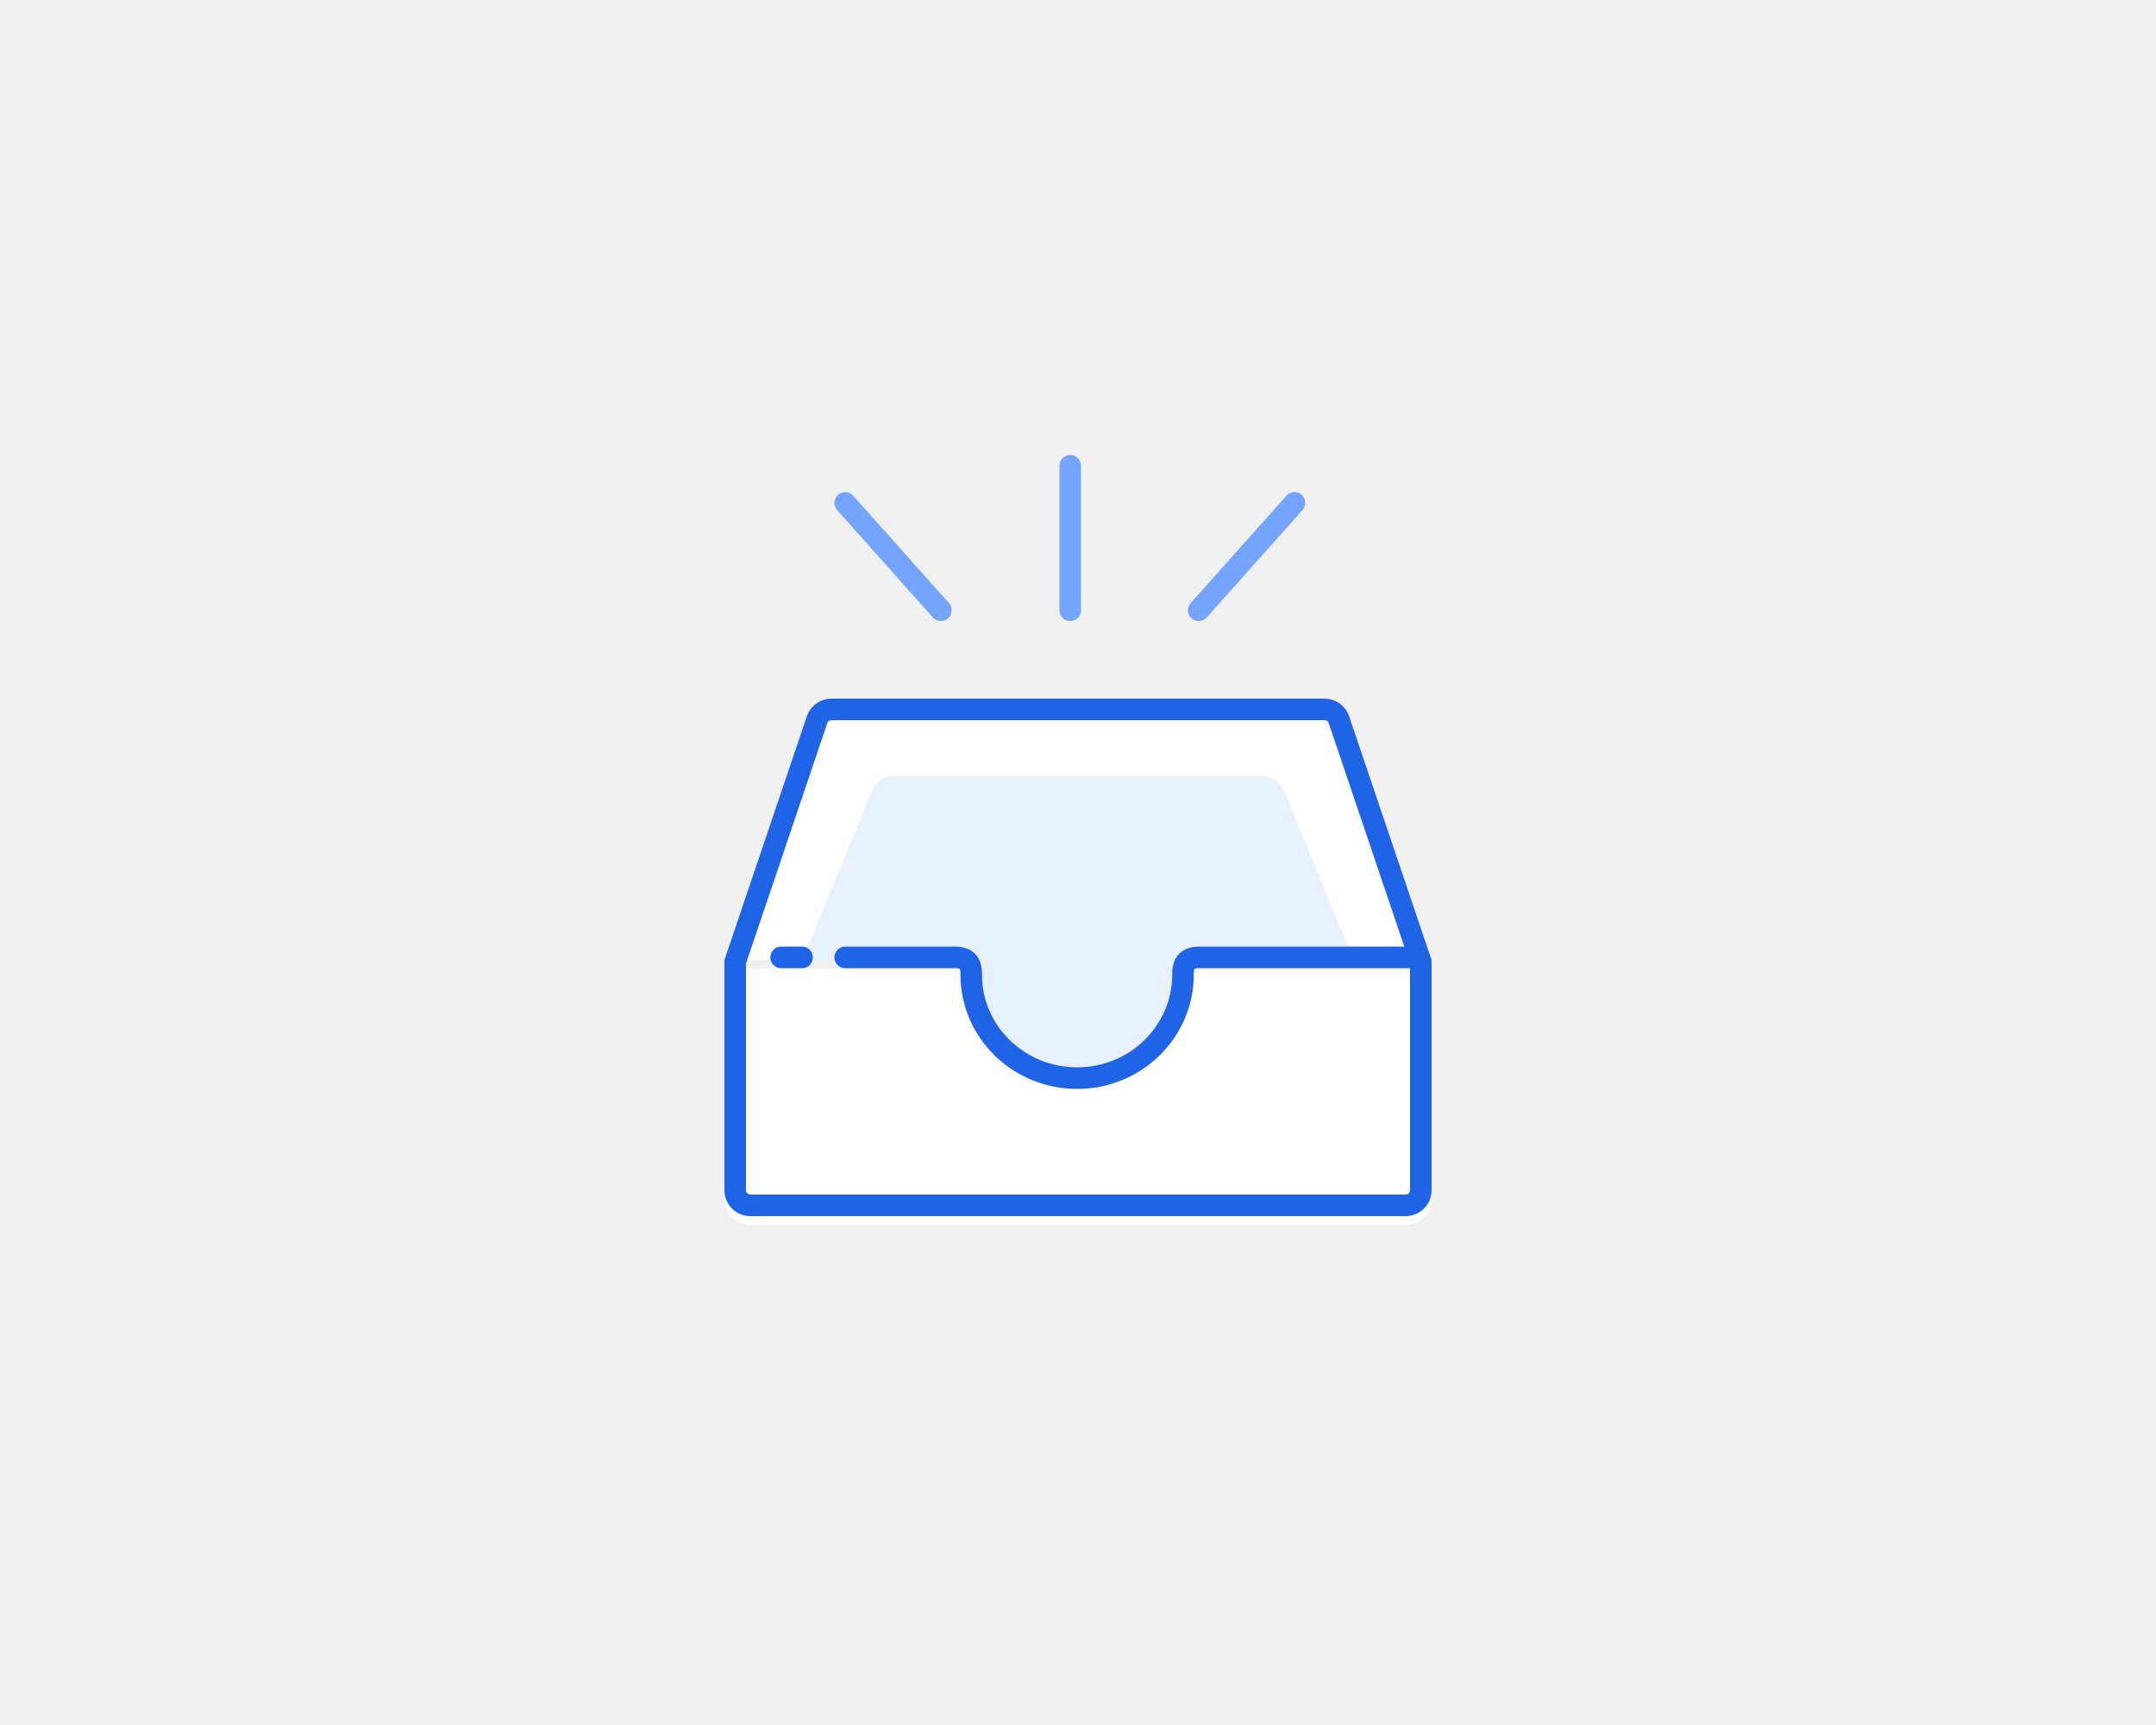
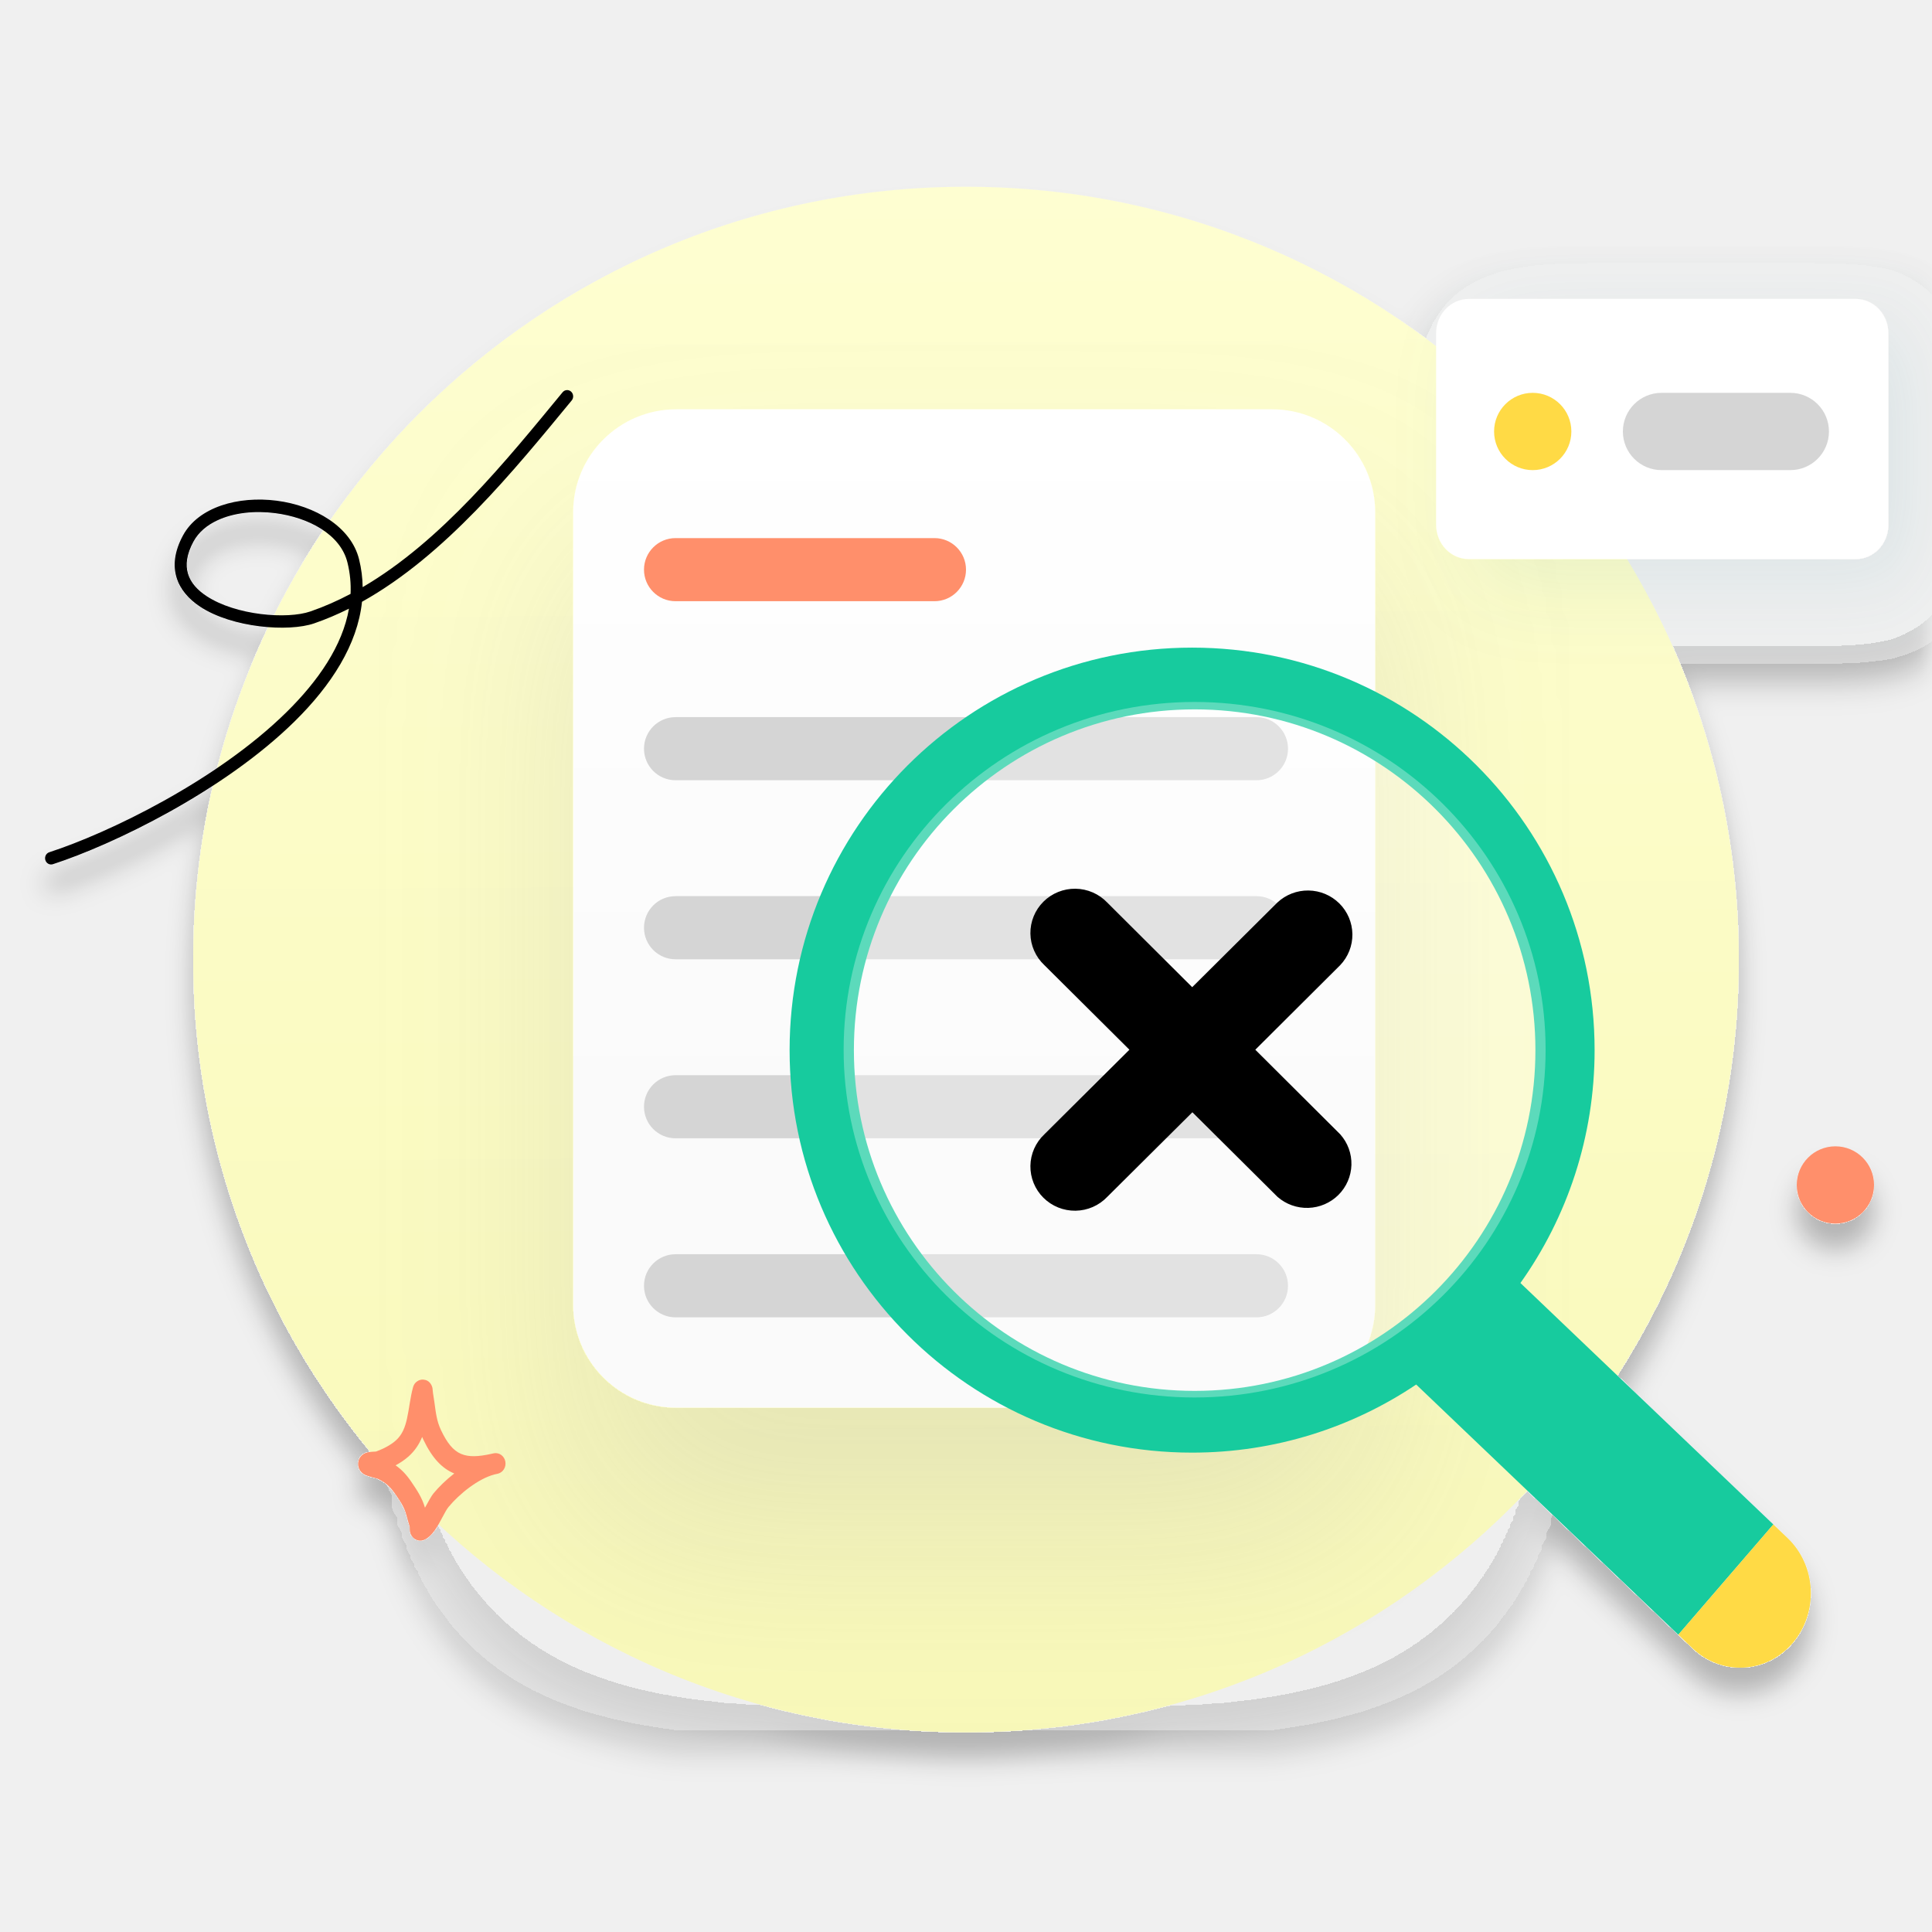
- <svg xmlns="http://www.w3.org/2000/svg" width="250" height="200" viewBox="0 0 250 200" fill="none">
-   <rect width="250" height="200" fill="{theme.palette.background.paper}" />
-   <path fill-rule="evenodd" clip-rule="evenodd" d="M63 134H154C154.515 134 155.017 133.944 155.5 133.839C155.983 133.944 156.485 134 157 134H209C212.866 134 216 130.866 216 127C216 123.134 212.866 120 209 120H203C199.134 120 196 116.866 196 113C196 109.134 199.134 106 203 106H222C225.866 106 229 102.866 229 99C229 95.134 225.866 92 222 92H200C203.866 92 207 88.866 207 85C207 81.134 203.866 78 200 78H136C139.866 78 143 74.866 143 71C143 67.134 139.866 64 136 64H79C75.134 64 72 67.134 72 71C72 74.866 75.134 78 79 78H39C35.134 78 32 81.134 32 85C32 88.866 35.134 92 39 92H64C67.866 92 71 95.134 71 99C71 102.866 67.866 106 64 106H24C20.134 106 17 109.134 17 113C17 116.866 20.134 120 24 120H63C59.134 120 56 123.134 56 127C56 130.866 59.134 134 63 134ZM226 134C229.866 134 233 130.866 233 127C233 123.134 229.866 120 226 120C222.134 120 219 123.134 219 127C219 130.866 222.134 134 226 134Z" fill="{theme.palette.background.paper}" />
-   <path fill-rule="evenodd" clip-rule="evenodd" d="M113.119 112.307C113.04 112.86 113 113.425 113 114C113 120.627 118.373 126 125 126C131.627 126 137 120.627 137 114C137 113.425 136.96 112.86 136.881 112.307H166V139C166 140.657 164.657 142 163 142H87C85.343 142 84 140.657 84 139V112.307H113.119Z" fill="white" />
-   <path fill-rule="evenodd" clip-rule="evenodd" d="M138 112C138 119.18 132.18 125 125 125C117.82 125 112 119.18 112 112C112 111.767 112.006 111.536 112.018 111.307H84L93.56 83.039C93.973 81.82 95.116 81 96.402 81H153.598C154.884 81 156.027 81.82 156.44 83.039L166 111.307H137.982C137.994 111.536 138 111.767 138 112Z" fill="white" />
-   <path fill-rule="evenodd" clip-rule="evenodd" d="M136.098 112.955C136.098 118.502 131.129 124 125 124C118.871 124 113.902 118.502 113.902 112.955C113.902 112.775 113.908 111.596 113.918 111.419H93L101.161 91.576C101.513 90.634 102.489 90 103.587 90H146.413C147.511 90 148.487 90.634 148.839 91.576L157 111.419H136.082C136.092 111.596 136.098 112.775 136.098 112.955Z" fill="#E8F0FE" />
-   <path fill-rule="evenodd" clip-rule="evenodd" d="M85.25 111.512V138C85.25 138.966 86.034 139.75 87 139.75H163C163.966 139.75 164.75 138.966 164.75 138V111.512L155.255 83.439C155.015 82.728 154.348 82.25 153.598 82.25H96.402C95.652 82.25 94.985 82.728 94.745 83.439L85.25 111.512Z" stroke="#1F64E7" stroke-width="2.5" />
-   <path d="M98 111C101.937 111 106.185 111 110.745 111C112.621 111 112.621 112.319 112.621 113C112.621 119.627 118.117 125 124.897 125C131.677 125 137.173 119.627 137.173 113C137.173 112.319 137.173 111 139.05 111H164M90.574 111H93H90.574Z" stroke="#1F64E7" stroke-width="2.5" stroke-linecap="round" stroke-linejoin="round" />
-   <path d="M150.1 58.303L139 70.756M124.1 54V70.756V54ZM98 58.303L109.1 70.756L98 58.303Z" stroke="#75A4FE" stroke-width="2.5" stroke-linecap="round" stroke-linejoin="round" />
+ <svg xmlns="http://www.w3.org/2000/svg" width="300" height="300" viewBox="0 0 300 300" fill="none">
+   <g clip-path="url(#clip0_2413_1040)" filter="url(#filter0_d_2413_1040)">
+     <path d="M150 269C216.274 269 270 215.274 270 149C270 82.726 216.274 29 150 29C83.726 29 30 82.726 30 149C30 215.274 83.726 269 150 269Z" fill="url(#paint0_linear_2413_1040)" />
+     <g filter="url(#filter1_d_2413_1040)">
+       <rect x="89" y="63.556" width="124.537" height="155.029" rx="16" fill="url(#paint1_linear_2413_1040)" />
+     </g>
+     <rect x="100" y="83.556" width="50" height="9.8" rx="4.9" fill="#FF8F6B" />
+     <rect x="100" y="111.356" width="100" height="9.8" rx="4.9" fill="#D5D5D5" />
+     <rect x="100" y="139.156" width="100" height="9.8" rx="4.9" fill="#D5D5D5" />
+     <rect x="100" y="166.956" width="100" height="9.8" rx="4.9" fill="#D5D5D5" />
+     <rect x="100" y="194.756" width="100" height="9.8" rx="4.9" fill="#D5D5D5" />
+     <g filter="url(#filter2_d_2413_1040)">
+       <path d="M288.15 46.424H228.069C225.27 46.424 223 48.812 223 51.759V81.478C223 84.424 225.27 86.813 228.069 86.813H288.15C290.95 86.813 293.219 84.424 293.219 81.478V51.759C293.219 48.812 290.95 46.424 288.15 46.424Z" fill="white" />
+     </g>
+     <path d="M238 73C241.314 73 244 70.314 244 67C244 63.686 241.314 61 238 61C234.686 61 232 63.686 232 67C232 70.314 234.686 73 238 73Z" fill="#FFDA45" />
+     <rect x="252" y="61" width="32" height="12" rx="6" fill="#D5D5D5" />
+     <path fill-rule="evenodd" clip-rule="evenodd" d="M185.109 225.563C197.989 225.563 209.959 221.667 219.905 214.99L260.604 253.841L275.365 236.716L236.091 199.226C243.345 189.018 247.609 176.539 247.609 163.063C247.609 128.546 219.627 100.563 185.109 100.563C150.592 100.563 122.609 128.546 122.609 163.063C122.609 197.581 150.592 225.563 185.109 225.563ZM238.418 163.063C238.418 192.287 214.728 215.977 185.505 215.977C156.282 215.977 132.592 192.287 132.592 163.063C132.592 133.84 156.282 110.15 185.505 110.15C214.728 110.15 238.418 133.84 238.418 163.063Z" fill="#17CB9E" />
+     <g filter="url(#filter3_b_2413_1040)">
+       <path d="M185.5 217C215.6 217 240 192.823 240 163C240 133.177 215.6 109 185.5 109C155.4 109 131 133.177 131 163C131 192.823 155.4 217 185.5 217Z" fill="white" fill-opacity="0.3" />
+     </g>
+     <path d="M194.923 163L208.112 149.862C209.348 148.562 210.025 146.835 209.999 145.047C209.974 143.259 209.248 141.552 207.976 140.287C206.704 139.023 204.986 138.301 203.187 138.276C201.388 138.251 199.65 138.923 198.342 140.151L185.124 153.289L171.935 140.151C171.3 139.484 170.537 138.95 169.691 138.58C168.845 138.211 167.933 138.014 167.009 138.001C166.085 137.988 165.168 138.159 164.312 138.504C163.456 138.85 162.678 139.362 162.024 140.012C161.371 140.661 160.855 141.434 160.508 142.285C160.16 143.136 159.988 144.048 160.001 144.967C160.014 145.885 160.212 146.791 160.584 147.632C160.955 148.473 161.493 149.231 162.165 149.862L175.376 163L162.165 176.138C161.493 176.769 160.955 177.527 160.584 178.368C160.212 179.209 160.014 180.115 160.001 181.033C159.988 181.952 160.16 182.863 160.508 183.715C160.855 184.566 161.371 185.339 162.024 185.988C162.678 186.637 163.456 187.15 164.312 187.496C165.168 187.841 166.085 188.012 167.009 187.999C167.933 187.986 168.845 187.789 169.691 187.42C170.537 187.05 171.3 186.516 171.935 185.849L185.153 172.711L198.372 185.849C199.692 187.004 201.405 187.616 203.164 187.559C204.922 187.503 206.592 186.782 207.834 185.544C209.076 184.305 209.796 182.643 209.848 180.896C209.9 179.148 209.279 177.446 208.112 176.138L194.923 163Z" fill="black" />
+     <path d="M260.601 253.843L275.361 236.717L277.585 238.84C279.742 240.899 281.033 243.775 281.175 246.837C281.317 249.898 280.297 252.893 278.341 255.163C276.384 257.433 273.651 258.792 270.742 258.941C267.833 259.09 264.987 258.017 262.83 255.958L260.607 253.836L260.601 253.843Z" fill="#FFDA45" />
+     <path fill-rule="evenodd" clip-rule="evenodd" d="M56.314 91.172C56.296 89.746 56.117 88.307 55.759 86.859C54.504 81.777 48.906 78.514 42.948 77.747C36.993 76.98 30.799 78.726 28.412 83.147C27.047 85.674 26.859 87.853 27.417 89.689C27.972 91.516 29.29 93.03 31.079 94.211C36.068 97.498 44.803 98.169 48.789 96.795C50.632 96.158 52.433 95.391 54.186 94.513C53.184 100.259 49.448 105.702 44.462 110.607C33.626 121.268 16.812 129.36 7.655 132.335C7.163 132.495 6.889 133.04 7.042 133.554C7.196 134.068 7.718 134.356 8.21 134.196C17.549 131.162 34.691 122.898 45.74 112.026C51.449 106.411 55.516 100.089 56.211 93.444C69.116 86.242 79.713 73.177 88.774 62.181C89.111 61.776 89.066 61.159 88.675 60.807C88.284 60.458 87.696 60.502 87.359 60.91C78.668 71.456 68.581 84 56.314 91.172ZM54.438 92.217C54.509 90.614 54.358 88.986 53.951 87.344C52.866 82.945 47.878 80.344 42.72 79.68C39.559 79.274 36.308 79.609 33.758 80.799C32.155 81.546 30.834 82.63 30.039 84.106C28.994 86.04 28.768 87.695 29.196 89.099C29.625 90.513 30.689 91.649 32.075 92.561C36.621 95.558 44.575 96.195 48.203 94.943C50.342 94.206 52.419 93.286 54.438 92.217Z" fill="black" />
+     <circle cx="285" cy="184" r="6" fill="#FF8F6B" />
+     <path fill-rule="evenodd" clip-rule="evenodd" d="M58.384 225.394C59.455 224.993 60.582 224.459 61.451 223.686C62.483 222.769 62.902 221.587 63.184 220.343C63.546 218.744 63.691 217.042 64.129 215.441C64.292 214.846 64.605 214.621 64.739 214.522C65.078 214.27 65.421 214.202 65.743 214.228C66.125 214.257 66.65 214.409 66.995 215.083C67.045 215.18 67.109 215.327 67.152 215.528C67.183 215.676 67.203 216.137 67.237 216.328C67.32 216.797 67.389 217.266 67.454 217.737C67.672 219.306 67.797 220.639 68.483 222.081C69.414 224.038 70.347 225.235 71.612 225.766C72.835 226.279 74.298 226.182 76.167 225.78C76.345 225.735 76.521 225.696 76.695 225.664C77.519 225.513 78.307 226.082 78.469 226.946C78.63 227.809 78.107 228.65 77.29 228.84C77.12 228.88 76.952 228.917 76.785 228.952C74.26 229.61 71.336 231.958 69.637 234.014C69.114 234.648 68.347 236.421 67.565 237.551C66.987 238.386 66.339 238.935 65.794 239.13C65.429 239.261 65.121 239.24 64.867 239.174C64.498 239.079 64.192 238.868 63.957 238.533C63.829 238.35 63.71 238.104 63.653 237.791C63.626 237.64 63.623 237.257 63.624 237.083C63.464 236.506 63.269 235.943 63.127 235.36C62.788 233.971 62.123 233.092 61.333 231.93C60.593 230.843 59.8 230.159 58.636 229.614C58.485 229.575 57.263 229.26 56.832 229.08C56.202 228.815 55.901 228.371 55.792 228.132C55.607 227.727 55.588 227.373 55.625 227.077C55.68 226.641 55.865 226.268 56.195 225.967C56.4 225.78 56.705 225.598 57.114 225.509C57.429 225.44 58.267 225.4 58.384 225.394ZM65.55 223.13C65.607 223.263 65.667 223.396 65.731 223.531C67.095 226.397 68.62 227.998 70.474 228.774L70.536 228.799C69.296 229.768 68.173 230.851 67.315 231.889C66.962 232.317 66.494 233.205 65.989 234.115C65.53 232.545 64.779 231.435 63.835 230.045C63.114 228.985 62.358 228.187 61.43 227.537C62.15 227.148 62.838 226.692 63.437 226.16C64.433 225.273 65.093 224.246 65.55 223.13Z" fill="#FF8F6B" />
+   </g>
+   <defs>
+     <filter id="filter0_d_2413_1040" x="-4" y="0" width="308" height="308" filterUnits="userSpaceOnUse" color-interpolation-filters="sRGB">
+       <feFlood flood-opacity="0" result="BackgroundImageFix" />
+       <feColorMatrix in="SourceAlpha" type="matrix" values="0 0 0 0 0 0 0 0 0 0 0 0 0 0 0 0 0 0 127 0" result="hardAlpha" />
+       <feOffset dy="4" />
+       <feGaussianBlur stdDeviation="2" />
+       <feComposite in2="hardAlpha" operator="out" />
+       <feColorMatrix type="matrix" values="0 0 0 0 0 0 0 0 0 0 0 0 0 0 0 0 0 0 0.25 0" />
+       <feBlend mode="normal" in2="BackgroundImageFix" result="effect1_dropShadow_2413_1040" />
+       <feBlend mode="normal" in="SourceGraphic" in2="effect1_dropShadow_2413_1040" result="shape" />
+     </filter>
+     <filter id="filter1_d_2413_1040" x="59" y="53.556" width="184.537" height="215.029" filterUnits="userSpaceOnUse" color-interpolation-filters="sRGB">
+       <feFlood flood-opacity="0" result="BackgroundImageFix" />
+       <feColorMatrix in="SourceAlpha" type="matrix" values="0 0 0 0 0 0 0 0 0 0 0 0 0 0 0 0 0 0 127 0" result="hardAlpha" />
+       <feOffset dy="20" />
+       <feGaussianBlur stdDeviation="15" />
+       <feComposite in2="hardAlpha" operator="out" />
+       <feColorMatrix type="matrix" values="0 0 0 0 0.571 0 0 0 0 0.571 0 0 0 0 0.571 0 0 0 0.19 0" />
+       <feBlend mode="normal" in2="BackgroundImageFix" result="effect1_dropShadow_2413_1040" />
+       <feBlend mode="normal" in="SourceGraphic" in2="effect1_dropShadow_2413_1040" result="shape" />
+     </filter>
+     <filter id="filter2_d_2413_1040" x="216" y="37.424" width="96.219" height="66.389" filterUnits="userSpaceOnUse" color-interpolation-filters="sRGB">
+       <feFlood flood-opacity="0" result="BackgroundImageFix" />
+       <feColorMatrix in="SourceAlpha" type="matrix" values="0 0 0 0 0 0 0 0 0 0 0 0 0 0 0 0 0 0 127 0" result="hardAlpha" />
+       <feOffset dx="6" dy="4" />
+       <feGaussianBlur stdDeviation="6.5" />
+       <feComposite in2="hardAlpha" operator="out" />
+       <feColorMatrix type="matrix" values="0 0 0 0 0.105 0 0 0 0 0.466 0 0 0 0 0.546 0 0 0 0.09 0" />
+       <feBlend mode="normal" in2="BackgroundImageFix" result="effect1_dropShadow_2413_1040" />
+       <feBlend mode="normal" in="SourceGraphic" in2="effect1_dropShadow_2413_1040" result="shape" />
+     </filter>
+     <filter id="filter3_b_2413_1040" x="123" y="101" width="125" height="124" filterUnits="userSpaceOnUse" color-interpolation-filters="sRGB">
+       <feFlood flood-opacity="0" result="BackgroundImageFix" />
+       <feGaussianBlur in="BackgroundImageFix" stdDeviation="4" />
+       <feComposite in2="SourceAlpha" operator="in" result="effect1_backgroundBlur_2413_1040" />
+       <feBlend mode="normal" in="SourceGraphic" in2="effect1_backgroundBlur_2413_1040" result="shape" />
+     </filter>
+     <linearGradient id="paint0_linear_2413_1040" x1="149.075" y1="-10.075" x2="151.533" y2="411.347" gradientUnits="userSpaceOnUse">
+       <stop stop-color="#FFFFD5" />
+       <stop offset="1" stop-color="#F5F5AA" />
+     </linearGradient>
+     <linearGradient id="paint1_linear_2413_1040" x1="151.269" y1="63.556" x2="151.269" y2="218.585" gradientUnits="userSpaceOnUse">
+       <stop stop-color="white" />
+       <stop offset="0.719" stop-color="#FAFAFA" />
+     </linearGradient>
+     <clipPath id="clip0_2413_1040">
+       <rect width="300" height="300" fill="white" />
+     </clipPath>
+   </defs>
</svg>
